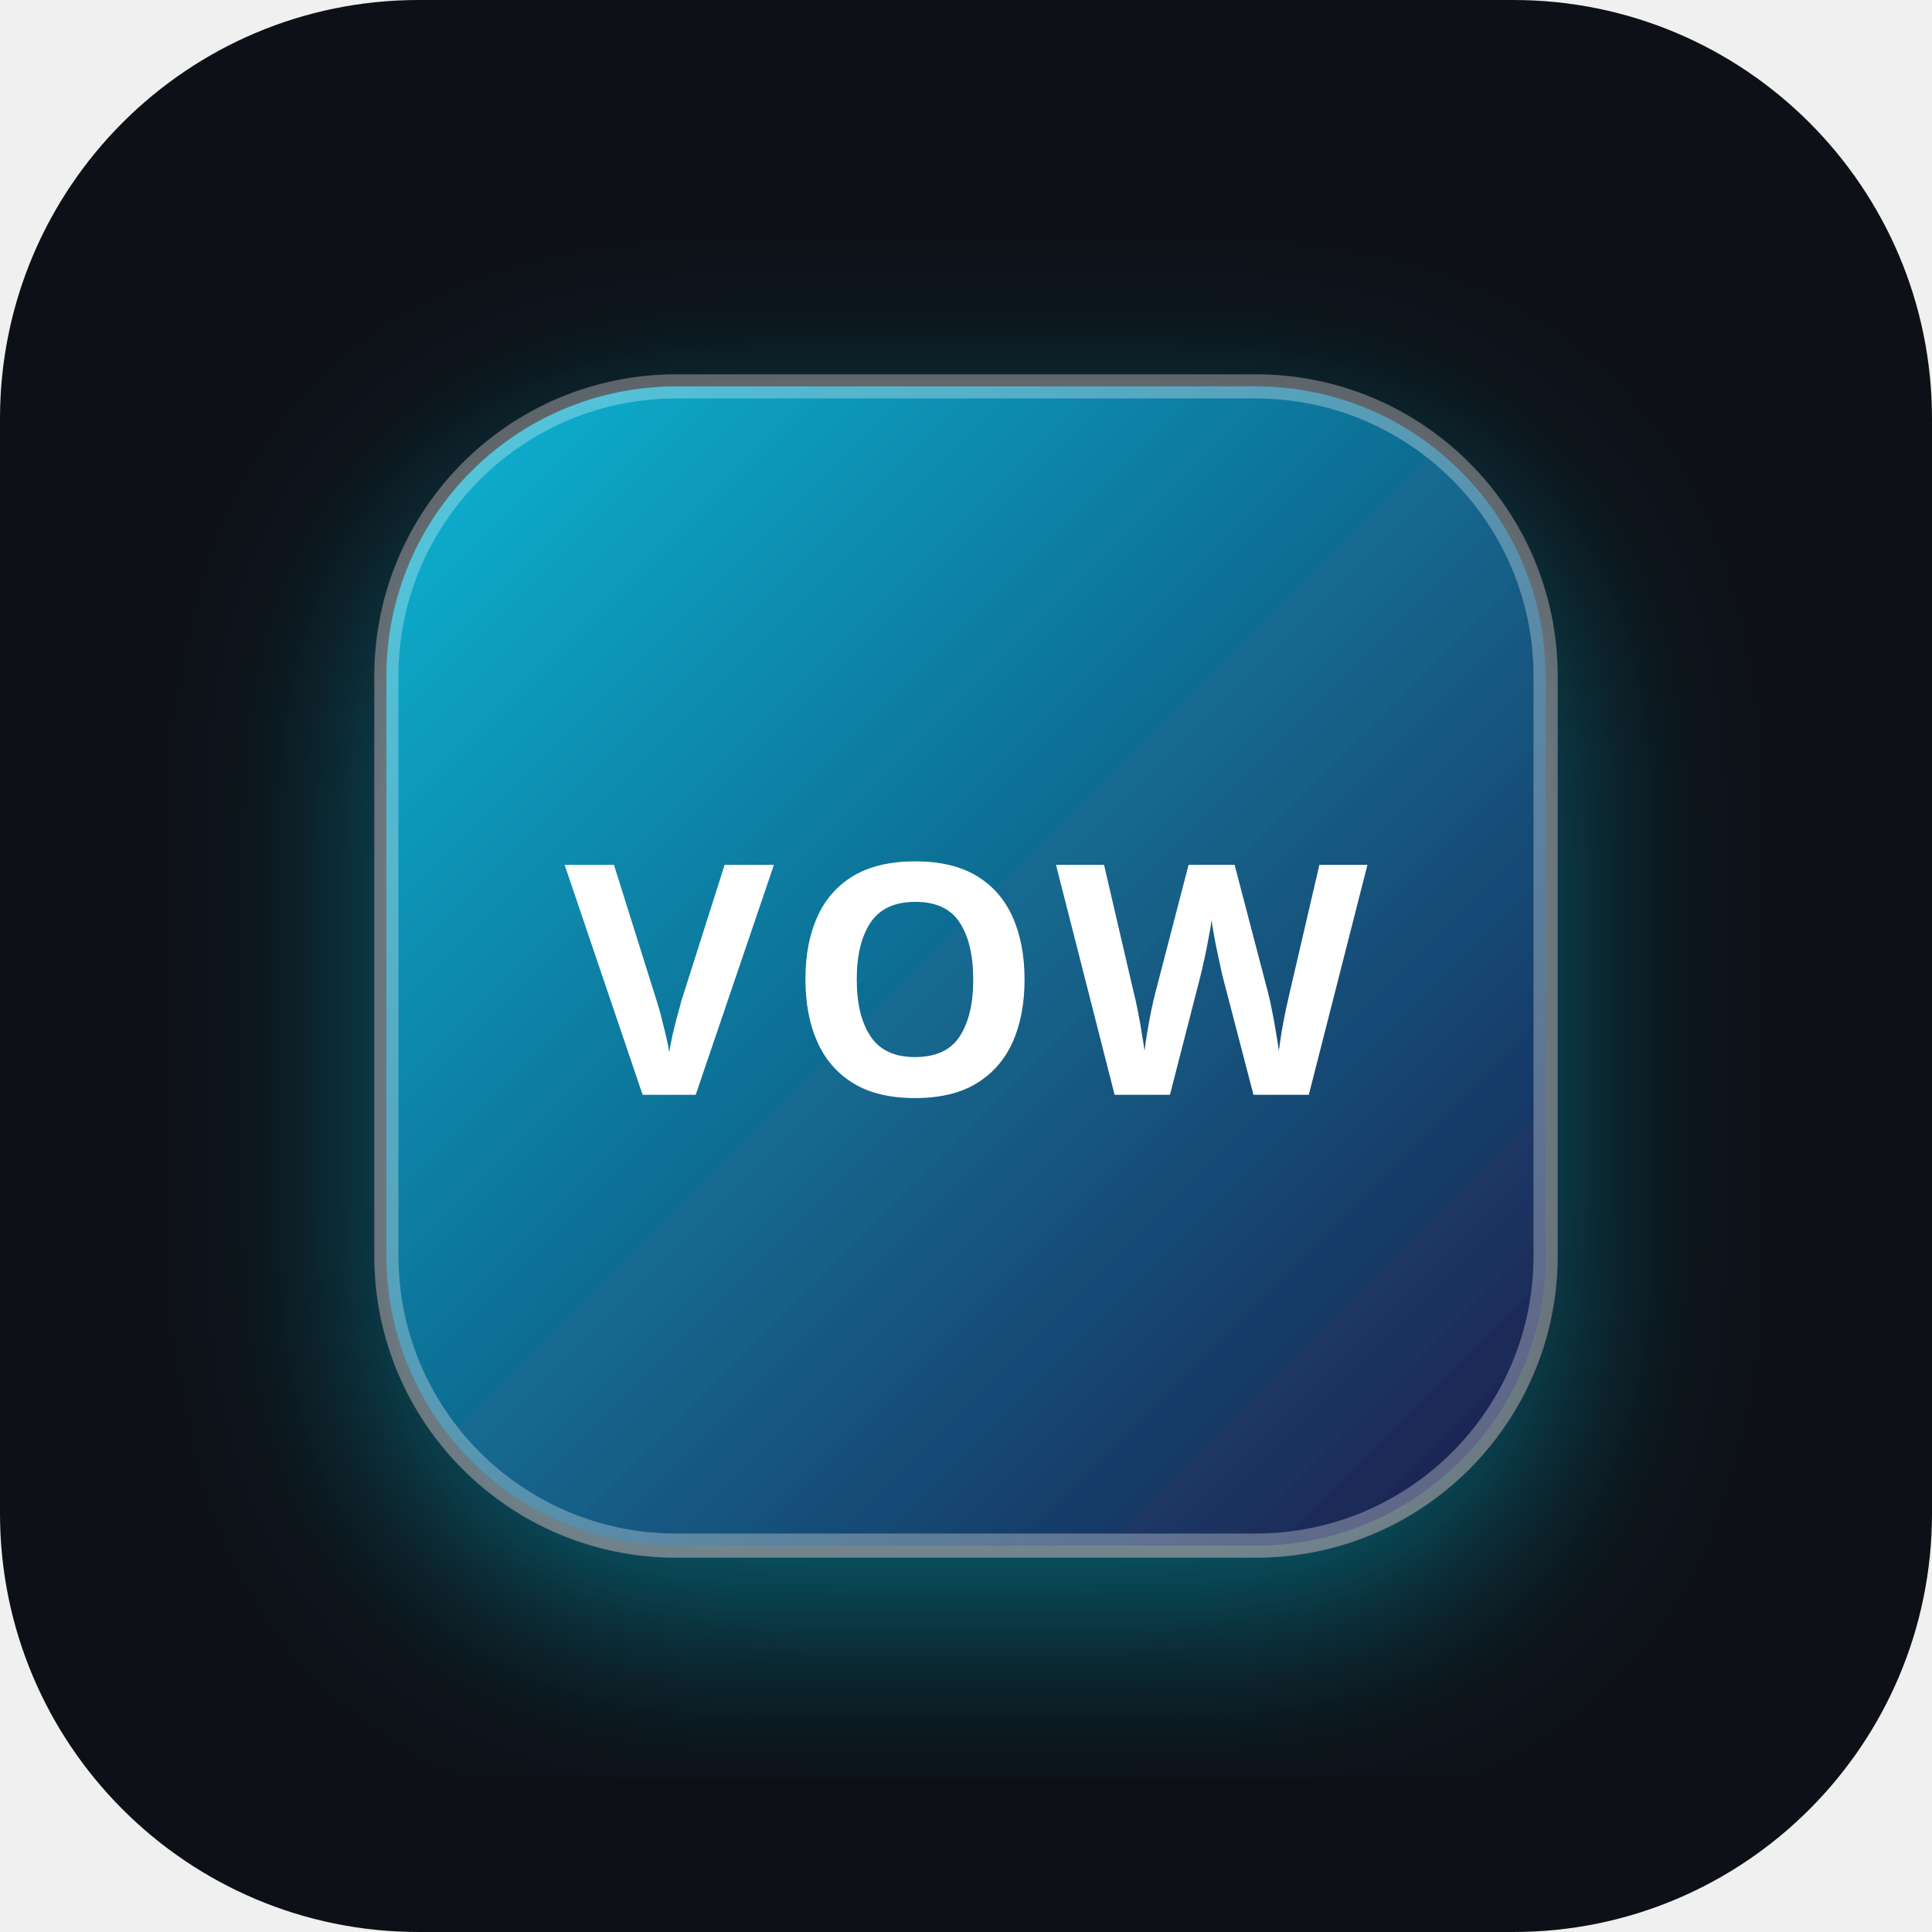
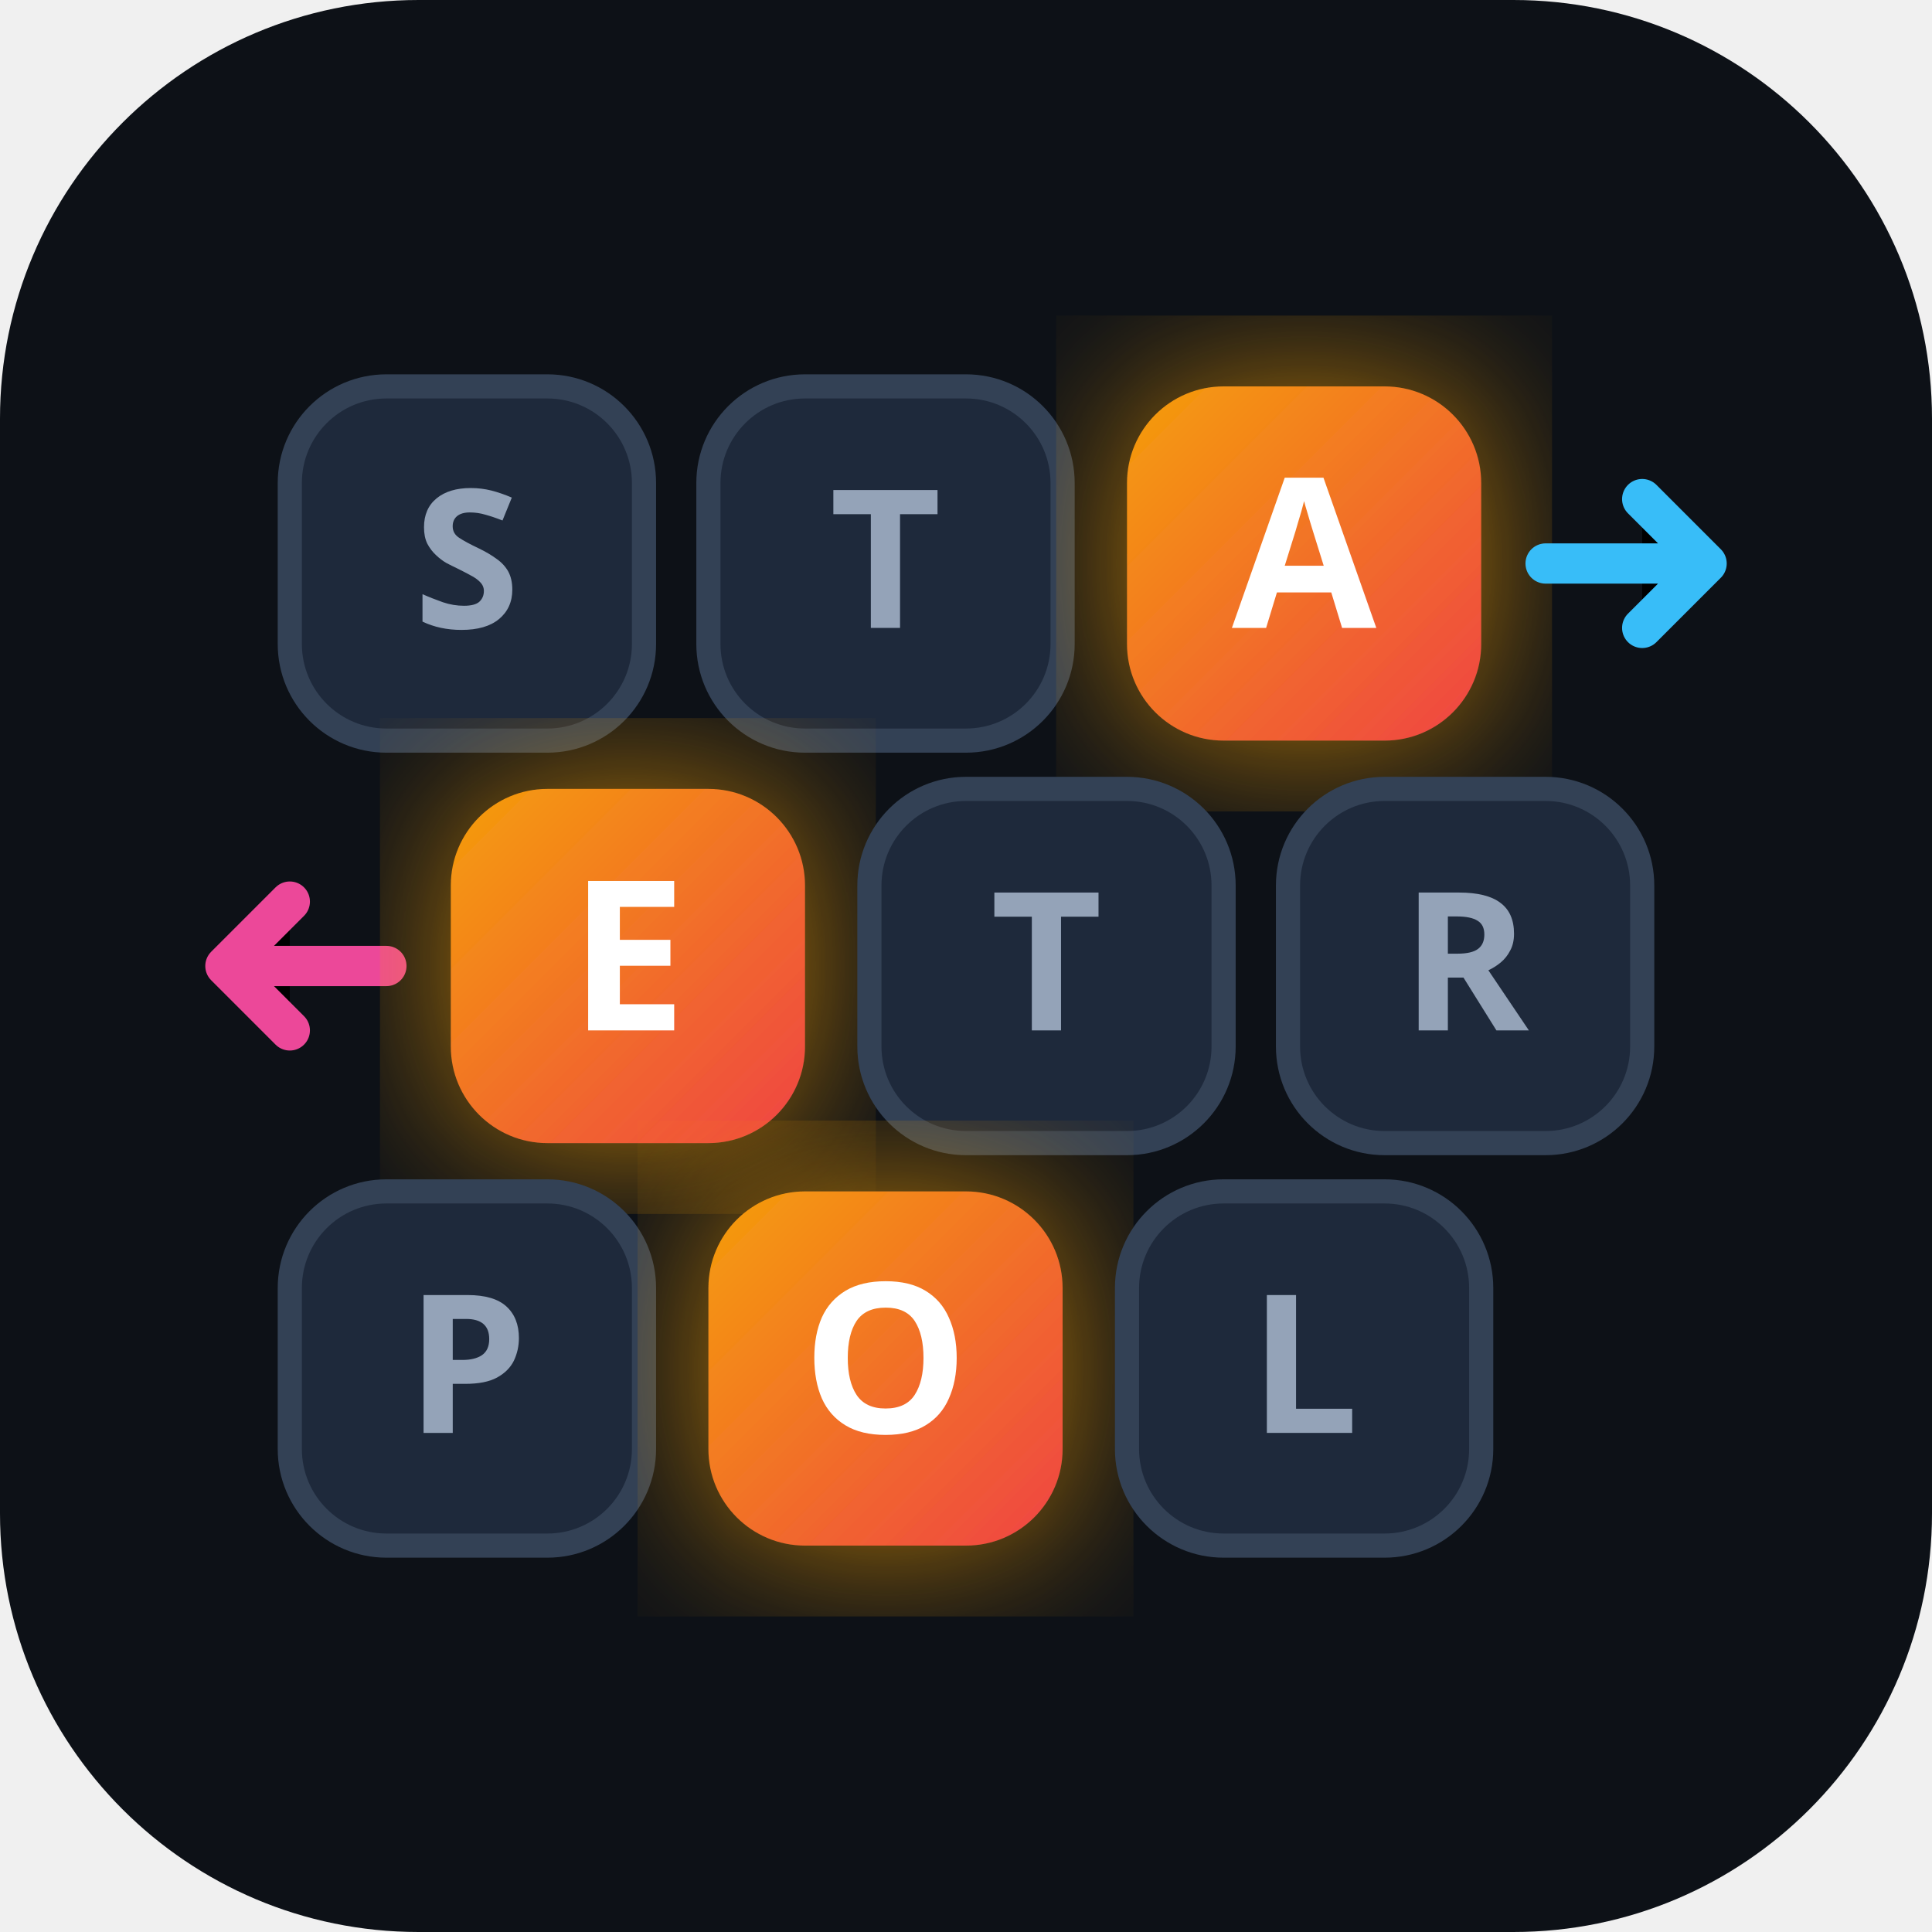
<svg xmlns="http://www.w3.org/2000/svg" viewBox="0 0 120 120">
  <defs>
-     <linearGradient id="g-vowelshift" x1="0%" y1="0%" x2="100%" y2="100%">
-       <stop offset="0%" stop-color="#06b6d4" />
-       <stop offset="100%" stop-color="#1e1b4b" />
+     <linearGradient id="vs-vowel" x1="0%" y1="0%" x2="100%" y2="100%">
+       <stop offset="0%" stop-color="#f59e0b" />
+       <stop offset="100%" stop-color="#ef4444" />
    </linearGradient>
-     <filter id="gf-vowelshift" x="-20%" y="-20%" width="140%" height="140%">
-       <feDropShadow dx="0" dy="4" stdDeviation="6" flood-color="#06b6d4" flood-opacity="0.5" />
+     <filter id="vs-glow" x="-20%" y="-20%" width="140%" height="140%">
+       <feDropShadow dx="0" dy="0" stdDeviation="6" flood-color="#f59e0b" flood-opacity="0.8" />
    </filter>
  </defs>
  <rect width="120" height="120" rx="26" fill="#0d1117" />
-   <rect x="24" y="24" width="72" height="72" rx="18" fill="url(#g-vowelshift)" filter="url(#gf-vowelshift)" stroke="#ffffff" stroke-width="1.5" stroke-opacity="0.3" />
-   <text x="60" y="68" font-family="system-ui, sans-serif" font-weight="900" font-size="20" fill="#ffffff" text-anchor="middle" letter-spacing="1">VOW</text>
+   <rect x="18" y="24" width="22" height="22" rx="6" fill="#1e293b" stroke="#334155" stroke-width="1.5" />
+   <text x="29" y="39" font-family="system-ui, sans-serif" font-weight="900" font-size="12" fill="#94a3b8" text-anchor="middle">S</text>
+   <rect x="44" y="24" width="22" height="22" rx="6" fill="#1e293b" stroke="#334155" stroke-width="1.5" />
+   <text x="55" y="39" font-family="system-ui, sans-serif" font-weight="900" font-size="12" fill="#94a3b8" text-anchor="middle">T</text>
+   <rect x="70" y="24" width="22" height="22" rx="6" fill="url(#vs-vowel)" filter="url(#vs-glow)" />
+   <text x="81" y="39" font-family="system-ui, sans-serif" font-weight="900" font-size="13" fill="#ffffff" text-anchor="middle">A</text>
+   <path d="M96 35 L106 35 M102 31 L106 35 L102 39" stroke="#38bdf8" stroke-width="2.5" stroke-linecap="round" stroke-linejoin="round" />
+   <path d="M24 60 L14 60 M18 56 L14 60 L18 64" stroke="#ec4899" stroke-width="2.5" stroke-linecap="round" stroke-linejoin="round" />
+   <rect x="28" y="49" width="22" height="22" rx="6" fill="url(#vs-vowel)" filter="url(#vs-glow)" />
+   <text x="39" y="64" font-family="system-ui, sans-serif" font-weight="900" font-size="13" fill="#ffffff" text-anchor="middle">E</text>
+   <rect x="54" y="49" width="22" height="22" rx="6" fill="#1e293b" stroke="#334155" stroke-width="1.5" />
+   <text x="65" y="64" font-family="system-ui, sans-serif" font-weight="900" font-size="12" fill="#94a3b8" text-anchor="middle">T</text>
+   <rect x="80" y="49" width="22" height="22" rx="6" fill="#1e293b" stroke="#334155" stroke-width="1.5" />
+   <text x="91" y="64" font-family="system-ui, sans-serif" font-weight="900" font-size="12" fill="#94a3b8" text-anchor="middle">R</text>
+   <rect x="18" y="74" width="22" height="22" rx="6" fill="#1e293b" stroke="#334155" stroke-width="1.5" />
+   <text x="29" y="89" font-family="system-ui, sans-serif" font-weight="900" font-size="12" fill="#94a3b8" text-anchor="middle">P</text>
+   <rect x="44" y="74" width="22" height="22" rx="6" fill="url(#vs-vowel)" filter="url(#vs-glow)" />
+   <text x="55" y="89" font-family="system-ui, sans-serif" font-weight="900" font-size="13" fill="#ffffff" text-anchor="middle">O</text>
+   <rect x="70" y="74" width="22" height="22" rx="6" fill="#1e293b" stroke="#334155" stroke-width="1.5" />
+   <text x="81" y="89" font-family="system-ui, sans-serif" font-weight="900" font-size="12" fill="#94a3b8" text-anchor="middle">L</text>
</svg>
